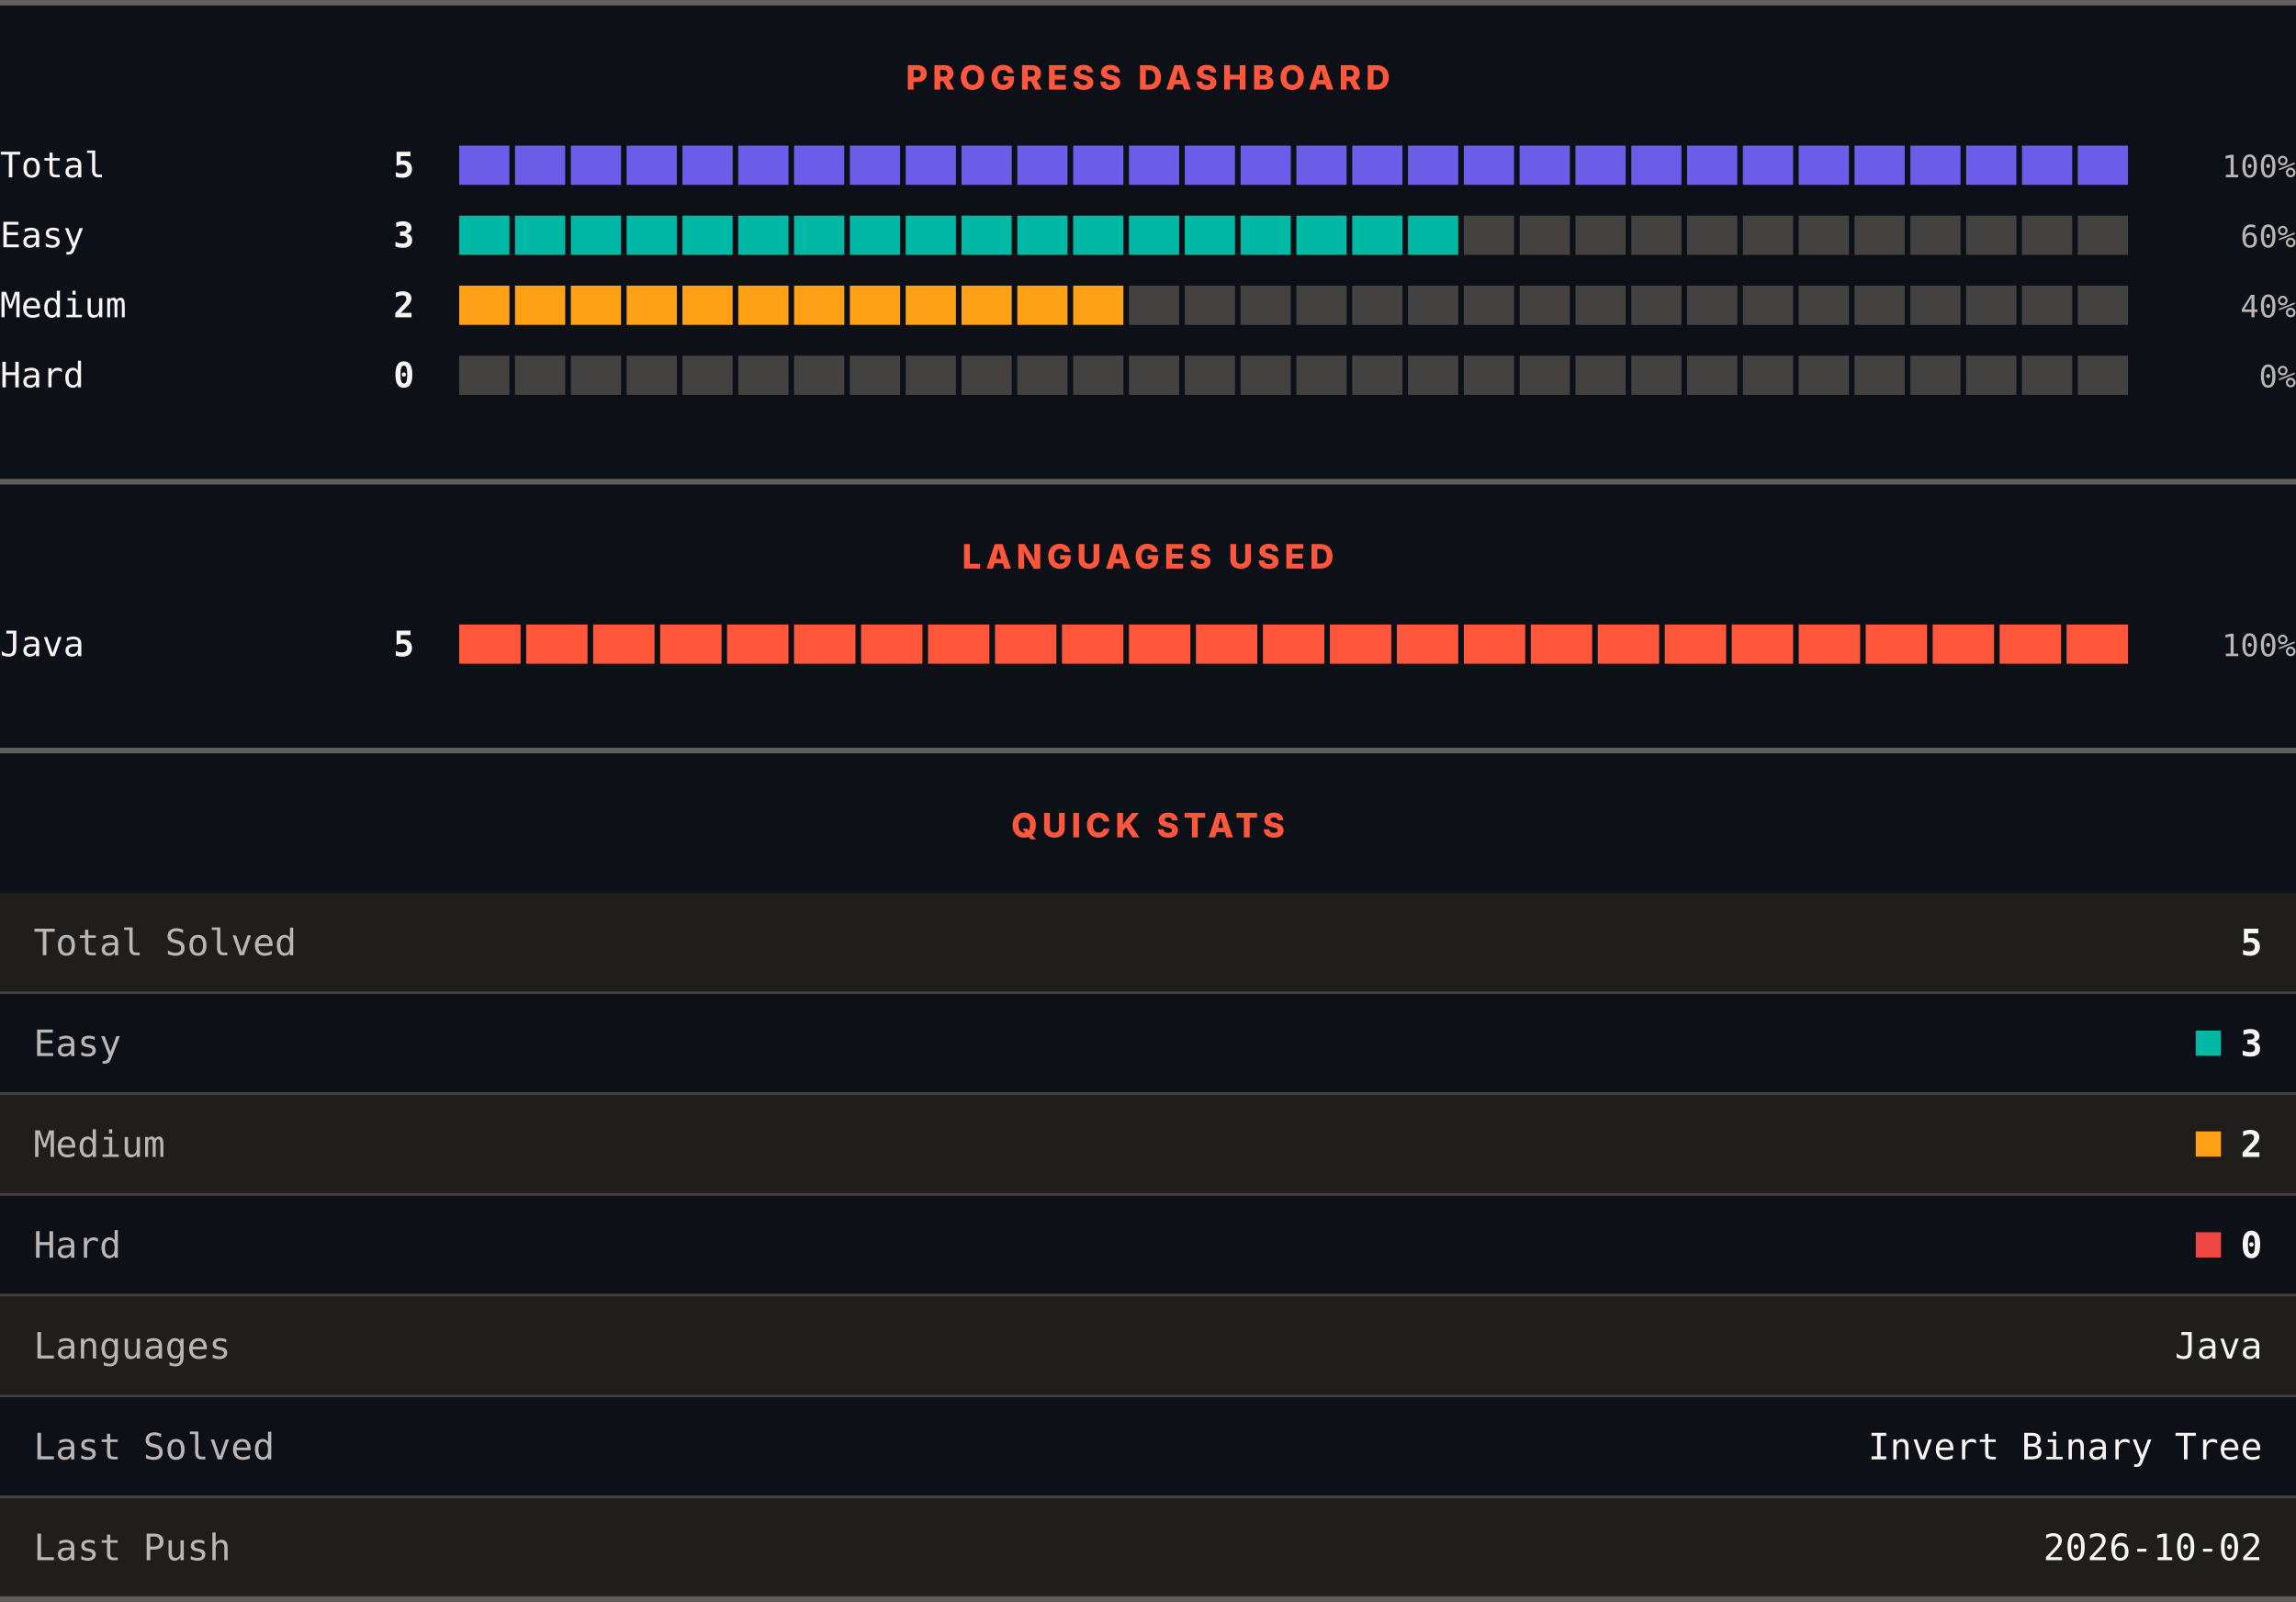
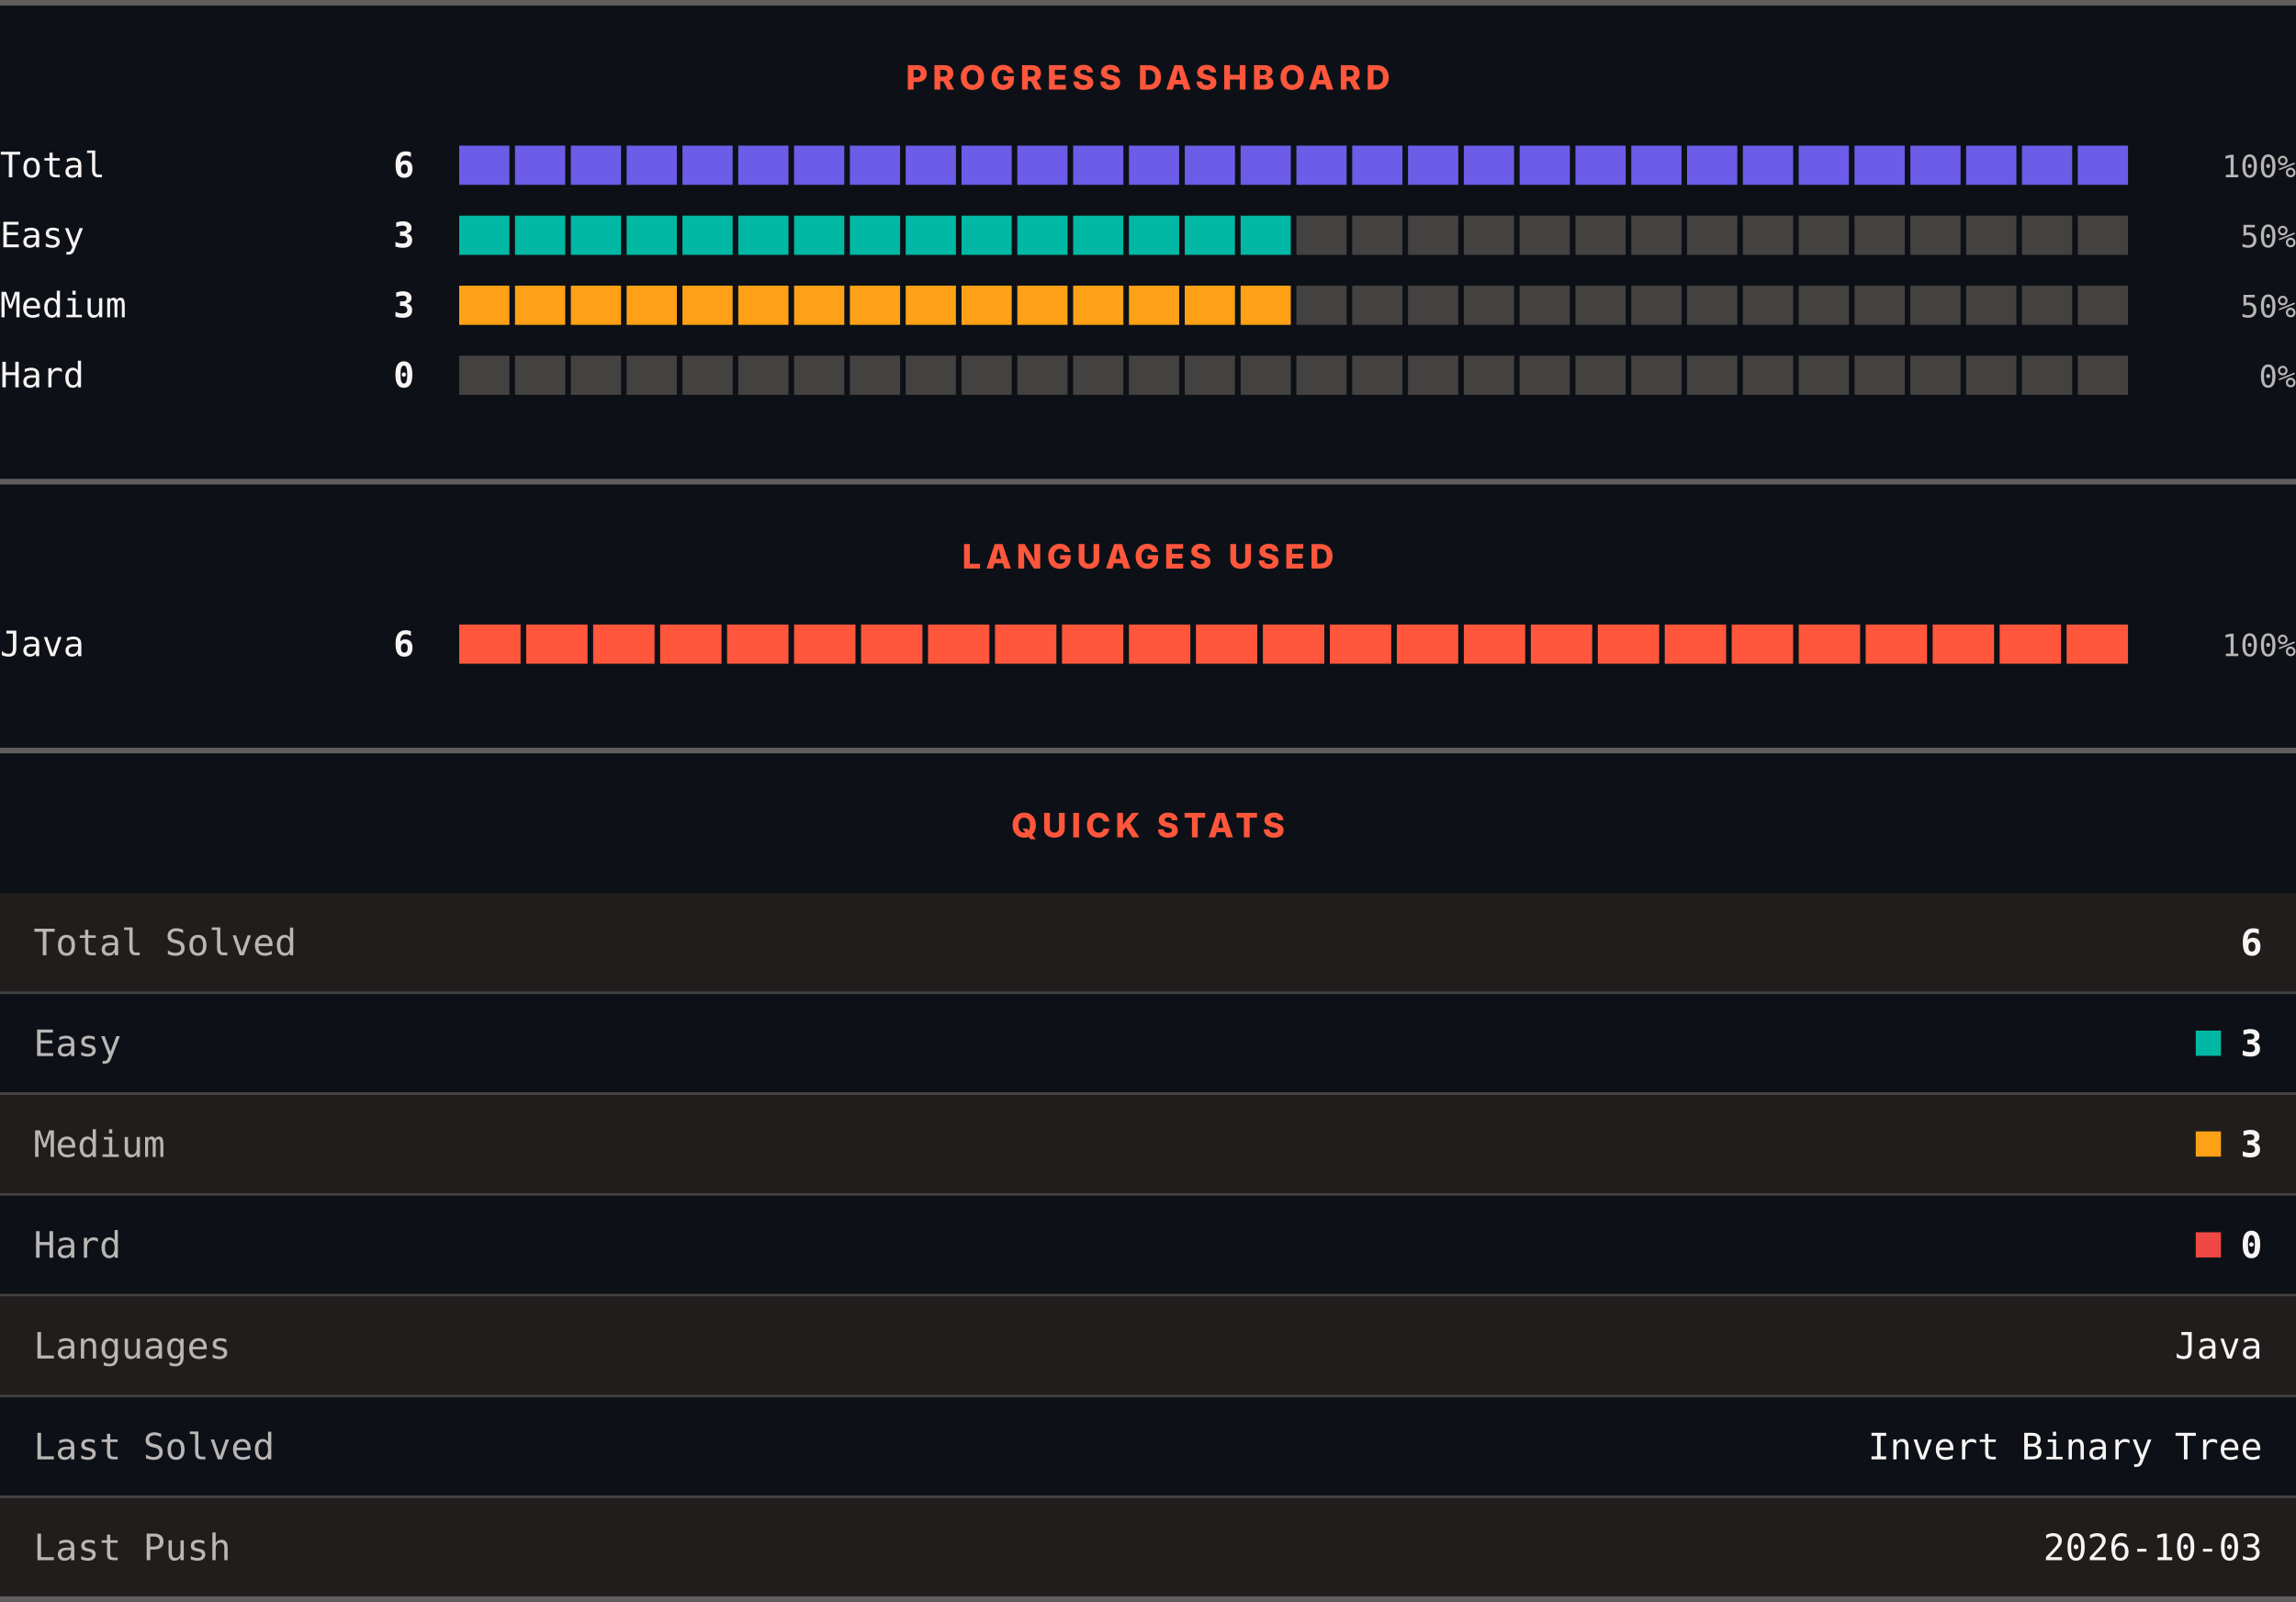
<svg xmlns="http://www.w3.org/2000/svg" width="820" height="572" viewBox="0 0 820 572" role="img" aria-label="LeetCode progress, languages and quick stats">
  <rect width="820" height="572" fill="#0d1117" />
  <rect x="0" y="0" width="820" height="2" fill="#605d5d" />
  <text x="410" y="32" text-anchor="middle" font-family="Archivo, system-ui, -apple-system, Segoe UI, sans-serif" font-size="12" font-weight="800" letter-spacing="1.68" fill="#ff563c">PROGRESS DASHBOARD</text>
  <text x="0" y="63.3" font-family="ui-monospace, SFMono-Regular, Menlo, Consolas, monospace" font-size="12.5" fill="#f8f4f4">Total</text>
-   <text x="148" y="63.3" text-anchor="end" font-family="ui-monospace, SFMono-Regular, Menlo, Consolas, monospace" font-size="12.5" font-weight="700" fill="#f8f4f4">5</text>
+   <text x="148" y="63.3" text-anchor="end" font-family="ui-monospace, SFMono-Regular, Menlo, Consolas, monospace" font-size="12.5" font-weight="700" fill="#f8f4f4">6</text>
  <rect x="164.00" y="52" width="17.93" height="14" fill="#6c5ce7" />
  <rect x="183.93" y="52" width="17.93" height="14" fill="#6c5ce7" />
  <rect x="203.87" y="52" width="17.93" height="14" fill="#6c5ce7" />
  <rect x="223.80" y="52" width="17.93" height="14" fill="#6c5ce7" />
  <rect x="243.73" y="52" width="17.93" height="14" fill="#6c5ce7" />
  <rect x="263.67" y="52" width="17.93" height="14" fill="#6c5ce7" />
  <rect x="283.60" y="52" width="17.93" height="14" fill="#6c5ce7" />
  <rect x="303.53" y="52" width="17.93" height="14" fill="#6c5ce7" />
  <rect x="323.47" y="52" width="17.93" height="14" fill="#6c5ce7" />
  <rect x="343.40" y="52" width="17.93" height="14" fill="#6c5ce7" />
  <rect x="363.33" y="52" width="17.93" height="14" fill="#6c5ce7" />
  <rect x="383.27" y="52" width="17.93" height="14" fill="#6c5ce7" />
  <rect x="403.20" y="52" width="17.93" height="14" fill="#6c5ce7" />
  <rect x="423.13" y="52" width="17.93" height="14" fill="#6c5ce7" />
  <rect x="443.07" y="52" width="17.93" height="14" fill="#6c5ce7" />
  <rect x="463.00" y="52" width="17.93" height="14" fill="#6c5ce7" />
  <rect x="482.93" y="52" width="17.93" height="14" fill="#6c5ce7" />
  <rect x="502.87" y="52" width="17.93" height="14" fill="#6c5ce7" />
  <rect x="522.80" y="52" width="17.93" height="14" fill="#6c5ce7" />
  <rect x="542.73" y="52" width="17.93" height="14" fill="#6c5ce7" />
  <rect x="562.67" y="52" width="17.93" height="14" fill="#6c5ce7" />
  <rect x="582.60" y="52" width="17.93" height="14" fill="#6c5ce7" />
  <rect x="602.53" y="52" width="17.93" height="14" fill="#6c5ce7" />
  <rect x="622.47" y="52" width="17.93" height="14" fill="#6c5ce7" />
  <rect x="642.40" y="52" width="17.93" height="14" fill="#6c5ce7" />
  <rect x="662.33" y="52" width="17.93" height="14" fill="#6c5ce7" />
  <rect x="682.27" y="52" width="17.93" height="14" fill="#6c5ce7" />
  <rect x="702.20" y="52" width="17.93" height="14" fill="#6c5ce7" />
  <rect x="722.13" y="52" width="17.93" height="14" fill="#6c5ce7" />
  <rect x="742.07" y="52" width="17.93" height="14" fill="#6c5ce7" />
  <text x="820" y="63.3" text-anchor="end" font-family="ui-monospace, SFMono-Regular, Menlo, Consolas, monospace" font-size="11" fill="#bab6b6">100%</text>
  <text x="0" y="88.3" font-family="ui-monospace, SFMono-Regular, Menlo, Consolas, monospace" font-size="12.5" fill="#f8f4f4">Easy</text>
  <text x="148" y="88.3" text-anchor="end" font-family="ui-monospace, SFMono-Regular, Menlo, Consolas, monospace" font-size="12.5" font-weight="700" fill="#f8f4f4">3</text>
  <rect x="164.00" y="77" width="17.93" height="14" fill="#00b8a3" />
  <rect x="183.93" y="77" width="17.93" height="14" fill="#00b8a3" />
  <rect x="203.87" y="77" width="17.93" height="14" fill="#00b8a3" />
  <rect x="223.80" y="77" width="17.93" height="14" fill="#00b8a3" />
  <rect x="243.73" y="77" width="17.93" height="14" fill="#00b8a3" />
  <rect x="263.67" y="77" width="17.93" height="14" fill="#00b8a3" />
  <rect x="283.60" y="77" width="17.93" height="14" fill="#00b8a3" />
  <rect x="303.53" y="77" width="17.93" height="14" fill="#00b8a3" />
  <rect x="323.47" y="77" width="17.93" height="14" fill="#00b8a3" />
  <rect x="343.40" y="77" width="17.93" height="14" fill="#00b8a3" />
  <rect x="363.33" y="77" width="17.93" height="14" fill="#00b8a3" />
  <rect x="383.27" y="77" width="17.93" height="14" fill="#00b8a3" />
  <rect x="403.20" y="77" width="17.93" height="14" fill="#00b8a3" />
  <rect x="423.13" y="77" width="17.93" height="14" fill="#00b8a3" />
  <rect x="443.07" y="77" width="17.93" height="14" fill="#00b8a3" />
-   <rect x="463.00" y="77" width="17.93" height="14" fill="#00b8a3" />
-   <rect x="482.93" y="77" width="17.93" height="14" fill="#00b8a3" />
-   <rect x="502.87" y="77" width="17.93" height="14" fill="#00b8a3" />
+   <rect x="463.00" y="77" width="17.93" height="14" fill="#444141" />
+   <rect x="482.93" y="77" width="17.93" height="14" fill="#444141" />
+   <rect x="502.87" y="77" width="17.93" height="14" fill="#444141" />
  <rect x="522.80" y="77" width="17.93" height="14" fill="#444141" />
  <rect x="542.73" y="77" width="17.93" height="14" fill="#444141" />
  <rect x="562.67" y="77" width="17.93" height="14" fill="#444141" />
  <rect x="582.60" y="77" width="17.93" height="14" fill="#444141" />
  <rect x="602.53" y="77" width="17.93" height="14" fill="#444141" />
  <rect x="622.47" y="77" width="17.93" height="14" fill="#444141" />
  <rect x="642.40" y="77" width="17.93" height="14" fill="#444141" />
  <rect x="662.33" y="77" width="17.93" height="14" fill="#444141" />
  <rect x="682.27" y="77" width="17.93" height="14" fill="#444141" />
  <rect x="702.20" y="77" width="17.93" height="14" fill="#444141" />
  <rect x="722.13" y="77" width="17.93" height="14" fill="#444141" />
  <rect x="742.07" y="77" width="17.93" height="14" fill="#444141" />
-   <text x="820" y="88.3" text-anchor="end" font-family="ui-monospace, SFMono-Regular, Menlo, Consolas, monospace" font-size="11" fill="#bab6b6">60%</text>
+   <text x="820" y="88.3" text-anchor="end" font-family="ui-monospace, SFMono-Regular, Menlo, Consolas, monospace" font-size="11" fill="#bab6b6">50%</text>
  <text x="0" y="113.3" font-family="ui-monospace, SFMono-Regular, Menlo, Consolas, monospace" font-size="12.5" fill="#f8f4f4">Medium</text>
-   <text x="148" y="113.3" text-anchor="end" font-family="ui-monospace, SFMono-Regular, Menlo, Consolas, monospace" font-size="12.5" font-weight="700" fill="#f8f4f4">2</text>
+   <text x="148" y="113.3" text-anchor="end" font-family="ui-monospace, SFMono-Regular, Menlo, Consolas, monospace" font-size="12.5" font-weight="700" fill="#f8f4f4">3</text>
  <rect x="164.00" y="102" width="17.93" height="14" fill="#ffa116" />
  <rect x="183.93" y="102" width="17.93" height="14" fill="#ffa116" />
  <rect x="203.87" y="102" width="17.93" height="14" fill="#ffa116" />
  <rect x="223.80" y="102" width="17.93" height="14" fill="#ffa116" />
  <rect x="243.73" y="102" width="17.93" height="14" fill="#ffa116" />
  <rect x="263.67" y="102" width="17.93" height="14" fill="#ffa116" />
  <rect x="283.60" y="102" width="17.93" height="14" fill="#ffa116" />
  <rect x="303.53" y="102" width="17.93" height="14" fill="#ffa116" />
  <rect x="323.47" y="102" width="17.93" height="14" fill="#ffa116" />
  <rect x="343.40" y="102" width="17.93" height="14" fill="#ffa116" />
  <rect x="363.33" y="102" width="17.93" height="14" fill="#ffa116" />
  <rect x="383.27" y="102" width="17.93" height="14" fill="#ffa116" />
-   <rect x="403.20" y="102" width="17.93" height="14" fill="#444141" />
-   <rect x="423.13" y="102" width="17.93" height="14" fill="#444141" />
-   <rect x="443.07" y="102" width="17.93" height="14" fill="#444141" />
+   <rect x="403.20" y="102" width="17.93" height="14" fill="#ffa116" />
+   <rect x="423.13" y="102" width="17.93" height="14" fill="#ffa116" />
+   <rect x="443.07" y="102" width="17.93" height="14" fill="#ffa116" />
  <rect x="463.00" y="102" width="17.93" height="14" fill="#444141" />
  <rect x="482.93" y="102" width="17.93" height="14" fill="#444141" />
  <rect x="502.87" y="102" width="17.93" height="14" fill="#444141" />
  <rect x="522.80" y="102" width="17.93" height="14" fill="#444141" />
  <rect x="542.73" y="102" width="17.93" height="14" fill="#444141" />
  <rect x="562.67" y="102" width="17.93" height="14" fill="#444141" />
  <rect x="582.60" y="102" width="17.93" height="14" fill="#444141" />
  <rect x="602.53" y="102" width="17.93" height="14" fill="#444141" />
  <rect x="622.47" y="102" width="17.93" height="14" fill="#444141" />
  <rect x="642.40" y="102" width="17.93" height="14" fill="#444141" />
  <rect x="662.33" y="102" width="17.93" height="14" fill="#444141" />
  <rect x="682.27" y="102" width="17.93" height="14" fill="#444141" />
  <rect x="702.20" y="102" width="17.93" height="14" fill="#444141" />
  <rect x="722.13" y="102" width="17.93" height="14" fill="#444141" />
  <rect x="742.07" y="102" width="17.93" height="14" fill="#444141" />
-   <text x="820" y="113.3" text-anchor="end" font-family="ui-monospace, SFMono-Regular, Menlo, Consolas, monospace" font-size="11" fill="#bab6b6">40%</text>
+   <text x="820" y="113.3" text-anchor="end" font-family="ui-monospace, SFMono-Regular, Menlo, Consolas, monospace" font-size="11" fill="#bab6b6">50%</text>
  <text x="0" y="138.3" font-family="ui-monospace, SFMono-Regular, Menlo, Consolas, monospace" font-size="12.5" fill="#f8f4f4">Hard</text>
  <text x="148" y="138.3" text-anchor="end" font-family="ui-monospace, SFMono-Regular, Menlo, Consolas, monospace" font-size="12.5" font-weight="700" fill="#f8f4f4">0</text>
  <rect x="164.00" y="127" width="17.93" height="14" fill="#444141" />
  <rect x="183.93" y="127" width="17.93" height="14" fill="#444141" />
  <rect x="203.87" y="127" width="17.93" height="14" fill="#444141" />
  <rect x="223.80" y="127" width="17.93" height="14" fill="#444141" />
  <rect x="243.73" y="127" width="17.93" height="14" fill="#444141" />
  <rect x="263.67" y="127" width="17.93" height="14" fill="#444141" />
  <rect x="283.60" y="127" width="17.93" height="14" fill="#444141" />
  <rect x="303.53" y="127" width="17.93" height="14" fill="#444141" />
  <rect x="323.47" y="127" width="17.93" height="14" fill="#444141" />
  <rect x="343.40" y="127" width="17.93" height="14" fill="#444141" />
  <rect x="363.33" y="127" width="17.93" height="14" fill="#444141" />
  <rect x="383.27" y="127" width="17.93" height="14" fill="#444141" />
  <rect x="403.20" y="127" width="17.93" height="14" fill="#444141" />
  <rect x="423.13" y="127" width="17.93" height="14" fill="#444141" />
  <rect x="443.07" y="127" width="17.93" height="14" fill="#444141" />
  <rect x="463.00" y="127" width="17.93" height="14" fill="#444141" />
  <rect x="482.93" y="127" width="17.93" height="14" fill="#444141" />
  <rect x="502.87" y="127" width="17.93" height="14" fill="#444141" />
  <rect x="522.80" y="127" width="17.93" height="14" fill="#444141" />
  <rect x="542.73" y="127" width="17.93" height="14" fill="#444141" />
  <rect x="562.67" y="127" width="17.93" height="14" fill="#444141" />
  <rect x="582.60" y="127" width="17.93" height="14" fill="#444141" />
  <rect x="602.53" y="127" width="17.93" height="14" fill="#444141" />
  <rect x="622.47" y="127" width="17.93" height="14" fill="#444141" />
  <rect x="642.40" y="127" width="17.93" height="14" fill="#444141" />
  <rect x="662.33" y="127" width="17.93" height="14" fill="#444141" />
  <rect x="682.27" y="127" width="17.93" height="14" fill="#444141" />
  <rect x="702.20" y="127" width="17.93" height="14" fill="#444141" />
  <rect x="722.13" y="127" width="17.93" height="14" fill="#444141" />
  <rect x="742.07" y="127" width="17.93" height="14" fill="#444141" />
  <text x="820" y="138.3" text-anchor="end" font-family="ui-monospace, SFMono-Regular, Menlo, Consolas, monospace" font-size="11" fill="#bab6b6">0%</text>
  <rect x="0" y="171" width="820" height="2" fill="#605d5d" />
  <text x="410" y="203" text-anchor="middle" font-family="Archivo, system-ui, -apple-system, Segoe UI, sans-serif" font-size="12" font-weight="800" letter-spacing="1.68" fill="#ff563c">LANGUAGES USED</text>
  <text x="0" y="234.3" font-family="ui-monospace, SFMono-Regular, Menlo, Consolas, monospace" font-size="12.5" fill="#f8f4f4">Java</text>
-   <text x="148" y="234.3" text-anchor="end" font-family="ui-monospace, SFMono-Regular, Menlo, Consolas, monospace" font-size="12.5" font-weight="700" fill="#f8f4f4">5</text>
+   <text x="148" y="234.3" text-anchor="end" font-family="ui-monospace, SFMono-Regular, Menlo, Consolas, monospace" font-size="12.5" font-weight="700" fill="#f8f4f4">6</text>
  <rect x="164.00" y="223" width="21.92" height="14" fill="#ff563c" />
  <rect x="187.92" y="223" width="21.92" height="14" fill="#ff563c" />
  <rect x="211.84" y="223" width="21.92" height="14" fill="#ff563c" />
  <rect x="235.76" y="223" width="21.92" height="14" fill="#ff563c" />
  <rect x="259.68" y="223" width="21.92" height="14" fill="#ff563c" />
  <rect x="283.60" y="223" width="21.92" height="14" fill="#ff563c" />
  <rect x="307.52" y="223" width="21.92" height="14" fill="#ff563c" />
  <rect x="331.44" y="223" width="21.92" height="14" fill="#ff563c" />
  <rect x="355.36" y="223" width="21.92" height="14" fill="#ff563c" />
  <rect x="379.28" y="223" width="21.92" height="14" fill="#ff563c" />
  <rect x="403.20" y="223" width="21.92" height="14" fill="#ff563c" />
  <rect x="427.12" y="223" width="21.92" height="14" fill="#ff563c" />
  <rect x="451.04" y="223" width="21.92" height="14" fill="#ff563c" />
  <rect x="474.96" y="223" width="21.92" height="14" fill="#ff563c" />
  <rect x="498.88" y="223" width="21.92" height="14" fill="#ff563c" />
  <rect x="522.80" y="223" width="21.92" height="14" fill="#ff563c" />
  <rect x="546.72" y="223" width="21.92" height="14" fill="#ff563c" />
  <rect x="570.64" y="223" width="21.92" height="14" fill="#ff563c" />
  <rect x="594.56" y="223" width="21.92" height="14" fill="#ff563c" />
  <rect x="618.48" y="223" width="21.92" height="14" fill="#ff563c" />
  <rect x="642.40" y="223" width="21.92" height="14" fill="#ff563c" />
  <rect x="666.32" y="223" width="21.92" height="14" fill="#ff563c" />
  <rect x="690.24" y="223" width="21.92" height="14" fill="#ff563c" />
  <rect x="714.16" y="223" width="21.92" height="14" fill="#ff563c" />
  <rect x="738.08" y="223" width="21.92" height="14" fill="#ff563c" />
  <text x="820" y="234.3" text-anchor="end" font-family="ui-monospace, SFMono-Regular, Menlo, Consolas, monospace" font-size="11" fill="#bab6b6">100%</text>
  <rect x="0" y="267" width="820" height="2" fill="#605d5d" />
  <text x="410" y="299" text-anchor="middle" font-family="Archivo, system-ui, -apple-system, Segoe UI, sans-serif" font-size="12" font-weight="800" letter-spacing="1.68" fill="#ff563c">QUICK STATS</text>
  <rect x="0" y="319" width="820" height="35" fill="#201e1d" />
  <text x="12" y="341.1" font-family="ui-monospace, SFMono-Regular, Menlo, Consolas, monospace" font-size="13" fill="#bab6b6">Total Solved</text>
-   <text x="808" y="341.1" text-anchor="end" font-family="ui-monospace, SFMono-Regular, Menlo, Consolas, monospace" font-size="13" font-weight="700" fill="#f8f4f4">5</text>
+   <text x="808" y="341.1" text-anchor="end" font-family="ui-monospace, SFMono-Regular, Menlo, Consolas, monospace" font-size="13" font-weight="700" fill="#f8f4f4">6</text>
  <rect x="0" y="354" width="820" height="1" fill="#444141" />
  <rect x="0" y="355" width="820" height="35" fill="#0d1117" />
  <text x="12" y="377.1" font-family="ui-monospace, SFMono-Regular, Menlo, Consolas, monospace" font-size="13" fill="#bab6b6">Easy</text>
  <rect x="784.2" y="368" width="9" height="9" fill="#00b8a3" />
  <text x="808" y="377.1" text-anchor="end" font-family="ui-monospace, SFMono-Regular, Menlo, Consolas, monospace" font-size="13" font-weight="700" fill="#f8f4f4">3</text>
  <rect x="0" y="390" width="820" height="1" fill="#444141" />
  <rect x="0" y="391" width="820" height="35" fill="#201e1d" />
  <text x="12" y="413.1" font-family="ui-monospace, SFMono-Regular, Menlo, Consolas, monospace" font-size="13" fill="#bab6b6">Medium</text>
  <rect x="784.2" y="404" width="9" height="9" fill="#ffa116" />
-   <text x="808" y="413.1" text-anchor="end" font-family="ui-monospace, SFMono-Regular, Menlo, Consolas, monospace" font-size="13" font-weight="700" fill="#f8f4f4">2</text>
+   <text x="808" y="413.1" text-anchor="end" font-family="ui-monospace, SFMono-Regular, Menlo, Consolas, monospace" font-size="13" font-weight="700" fill="#f8f4f4">3</text>
  <rect x="0" y="426" width="820" height="1" fill="#444141" />
  <rect x="0" y="427" width="820" height="35" fill="#0d1117" />
  <text x="12" y="449.1" font-family="ui-monospace, SFMono-Regular, Menlo, Consolas, monospace" font-size="13" fill="#bab6b6">Hard</text>
  <rect x="784.2" y="440" width="9" height="9" fill="#ef4743" />
  <text x="808" y="449.1" text-anchor="end" font-family="ui-monospace, SFMono-Regular, Menlo, Consolas, monospace" font-size="13" font-weight="700" fill="#f8f4f4">0</text>
  <rect x="0" y="462" width="820" height="1" fill="#444141" />
  <rect x="0" y="463" width="820" height="35" fill="#201e1d" />
  <text x="12" y="485.1" font-family="ui-monospace, SFMono-Regular, Menlo, Consolas, monospace" font-size="13" fill="#bab6b6">Languages</text>
  <text x="808" y="485.1" text-anchor="end" font-family="ui-monospace, SFMono-Regular, Menlo, Consolas, monospace" font-size="13" fill="#f8f4f4">Java</text>
  <rect x="0" y="498" width="820" height="1" fill="#444141" />
  <rect x="0" y="499" width="820" height="35" fill="#0d1117" />
  <text x="12" y="521.1" font-family="ui-monospace, SFMono-Regular, Menlo, Consolas, monospace" font-size="13" fill="#bab6b6">Last Solved</text>
  <text x="808" y="521.1" text-anchor="end" font-family="ui-monospace, SFMono-Regular, Menlo, Consolas, monospace" font-size="13" fill="#f8f4f4">Invert Binary Tree</text>
  <rect x="0" y="534" width="820" height="1" fill="#444141" />
  <rect x="0" y="535" width="820" height="35" fill="#201e1d" />
  <text x="12" y="557.1" font-family="ui-monospace, SFMono-Regular, Menlo, Consolas, monospace" font-size="13" fill="#bab6b6">Last Push</text>
-   <text x="808" y="557.1" text-anchor="end" font-family="ui-monospace, SFMono-Regular, Menlo, Consolas, monospace" font-size="13" fill="#f8f4f4">2026-10-02</text>
+   <text x="808" y="557.1" text-anchor="end" font-family="ui-monospace, SFMono-Regular, Menlo, Consolas, monospace" font-size="13" fill="#f8f4f4">2026-10-03</text>
  <rect x="0" y="570" width="820" height="2" fill="#605d5d" />
</svg>
